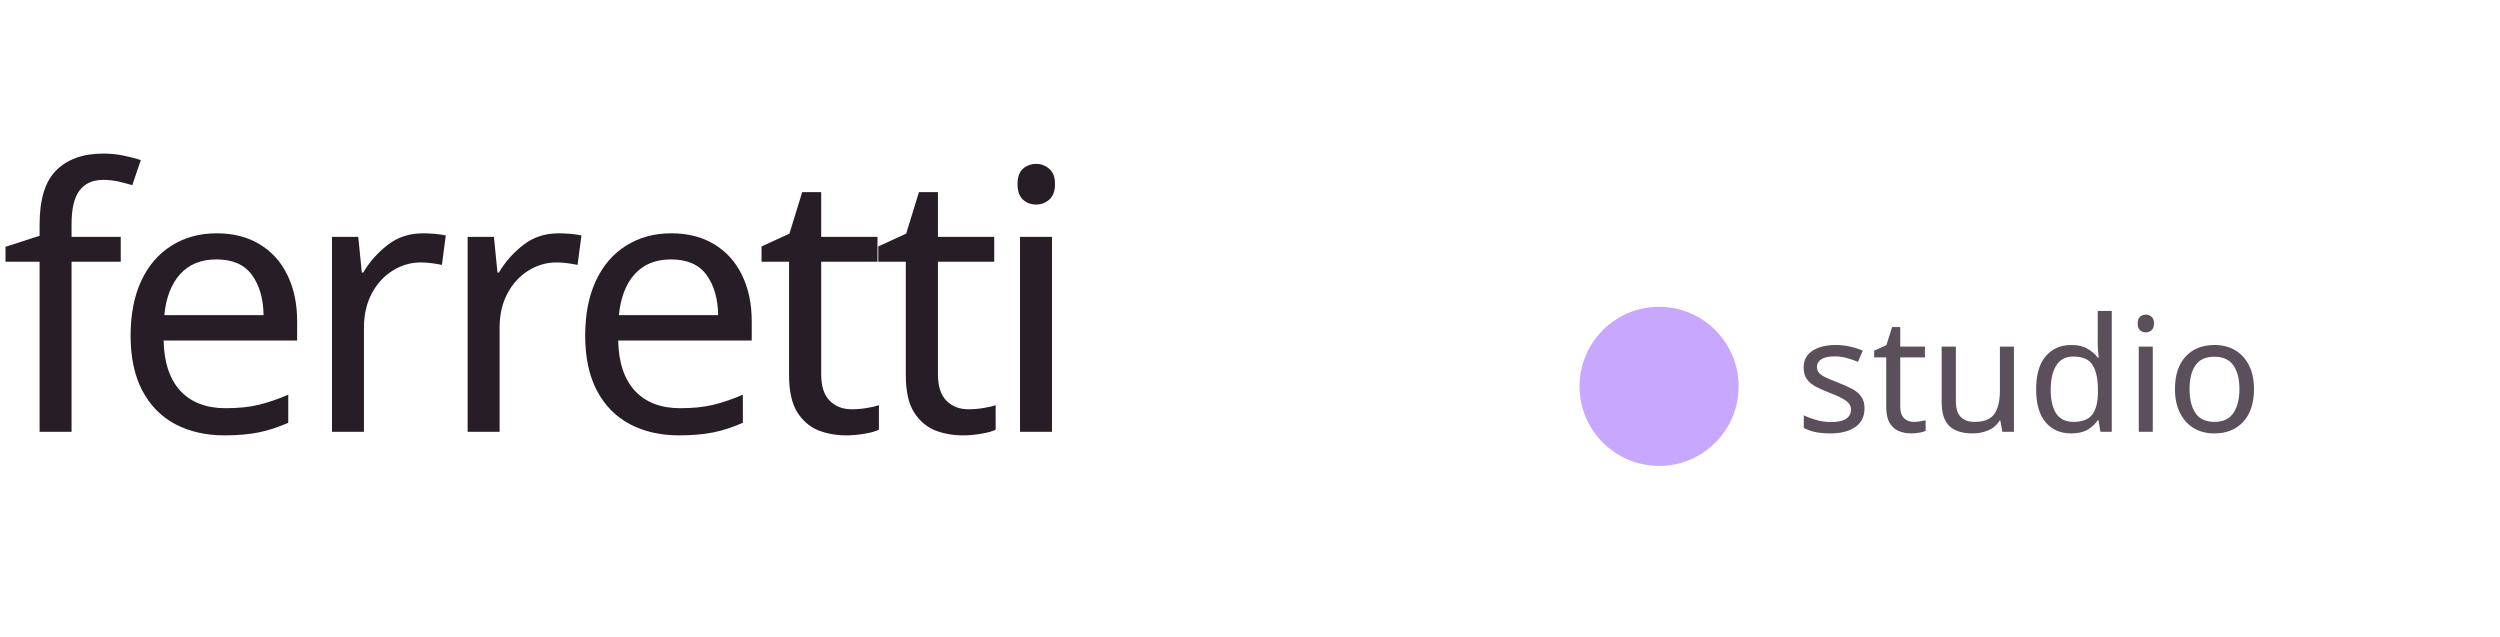
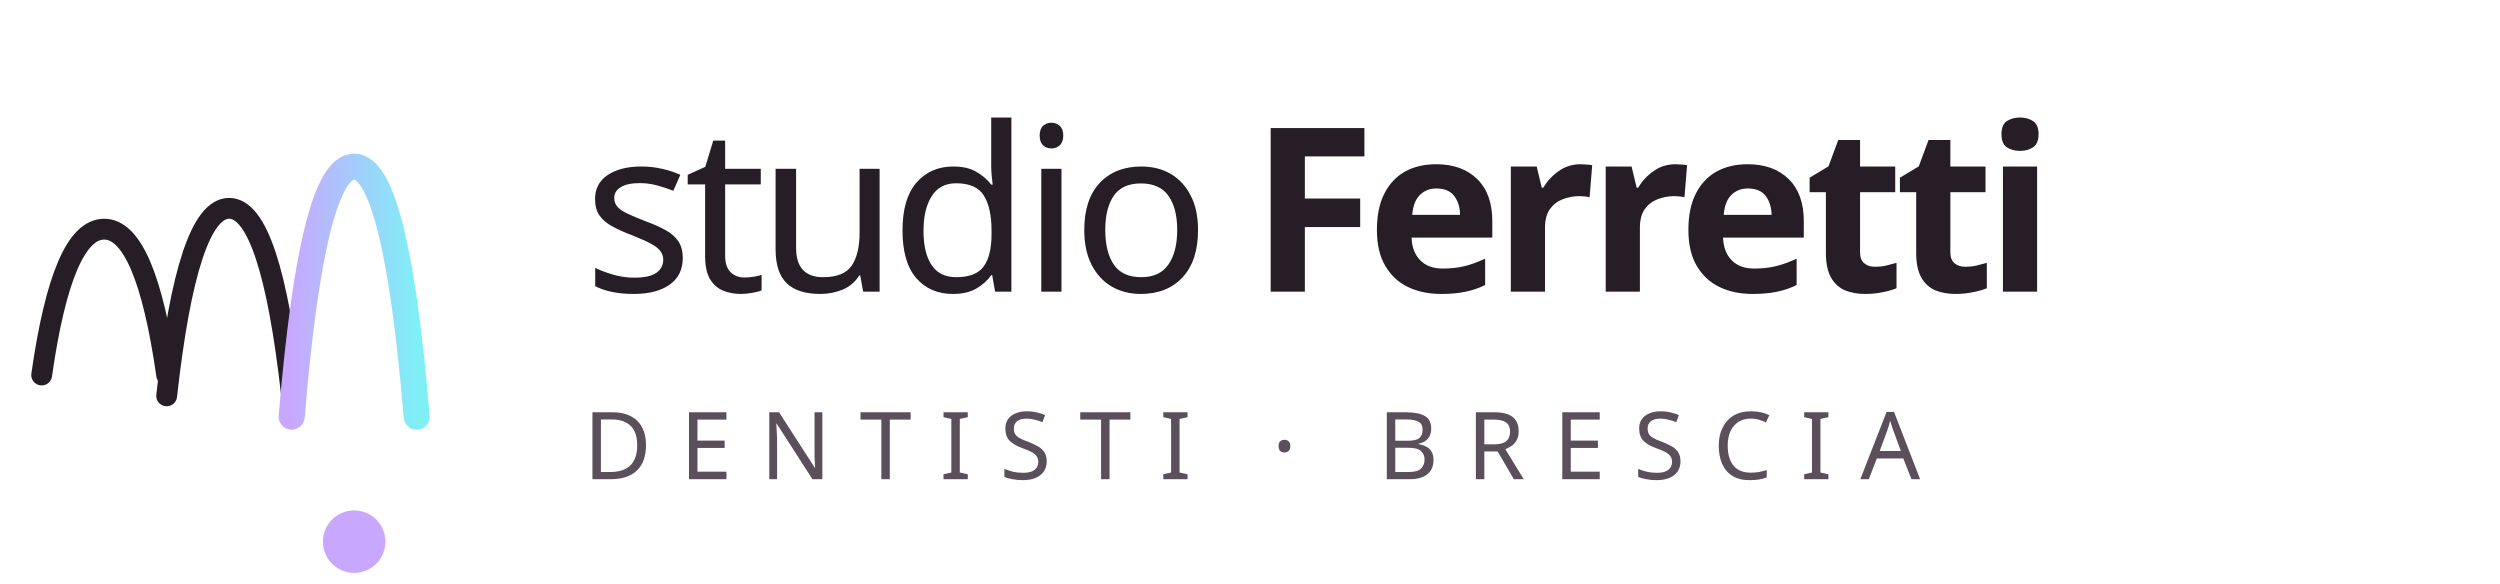
- <svg xmlns="http://www.w3.org/2000/svg" viewBox="0 0 220 56" role="img" aria-label="Studio Ferretti">
-   <text x="0" y="38" font-family="'Manrope', sans-serif" font-weight="200" font-size="32" letter-spacing="-0.04em" fill="#261d26">ferretti</text>
-   <circle cx="146" cy="34" r="7" fill="#c8a8ff" />
-   <text x="158" y="38" font-family="'Manrope', sans-serif" font-weight="200" font-size="14" fill="#5a4f5a">studio</text>
+ <svg xmlns="http://www.w3.org/2000/svg" viewBox="0 0 240 56" width="240" height="56" role="img" aria-label="Studio Ferretti">
+   <defs>
+     <linearGradient id="lg-arc" x1="0%" y1="0%" x2="100%" y2="0%">
+       <stop offset="0%" stop-color="#c8a8ff" />
+       <stop offset="100%" stop-color="#7feff6" />
+     </linearGradient>
+   </defs>
+   <g transform="translate(0, 8)">
+     <path d="M 4 28 Q 6 14 10 14 Q 14 14 16 28" fill="none" stroke="#261d26" stroke-width="2" stroke-linecap="round" />
+     <path d="M 16 30 Q 18 12 22 12 Q 26 12 28 30" fill="none" stroke="#261d26" stroke-width="2" stroke-linecap="round" />
+     <path d="M 28 32 Q 30 8 34 8 Q 38 8 40 32" fill="none" stroke="url(#lg-arc)" stroke-width="2.5" stroke-linecap="round" />
+     <circle cx="34" cy="44" r="3" fill="#c8a8ff" />
+   </g>
+   <text x="56" y="28" font-family="'Manrope', sans-serif" font-weight="200" font-size="22" letter-spacing="-0.04em" fill="#261d26">studio</text>
+   <text x="120" y="28" font-family="'Manrope', sans-serif" font-weight="800" font-size="22" letter-spacing="-0.04em" fill="#261d26">Ferretti</text>
+   <text x="56" y="46" font-family="'Manrope', sans-serif" font-weight="500" font-size="9" letter-spacing="0.3em" fill="#5a4f5a">DENTISTI · BRESCIA</text>
</svg>
